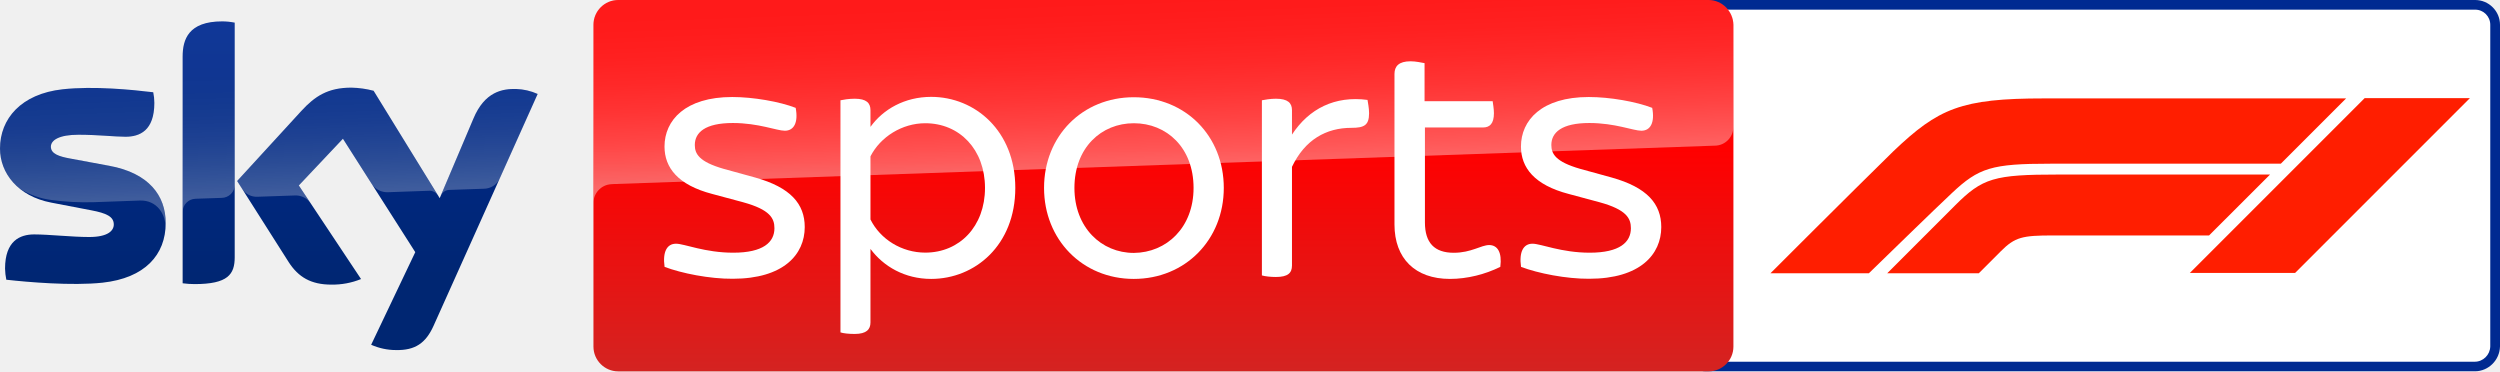
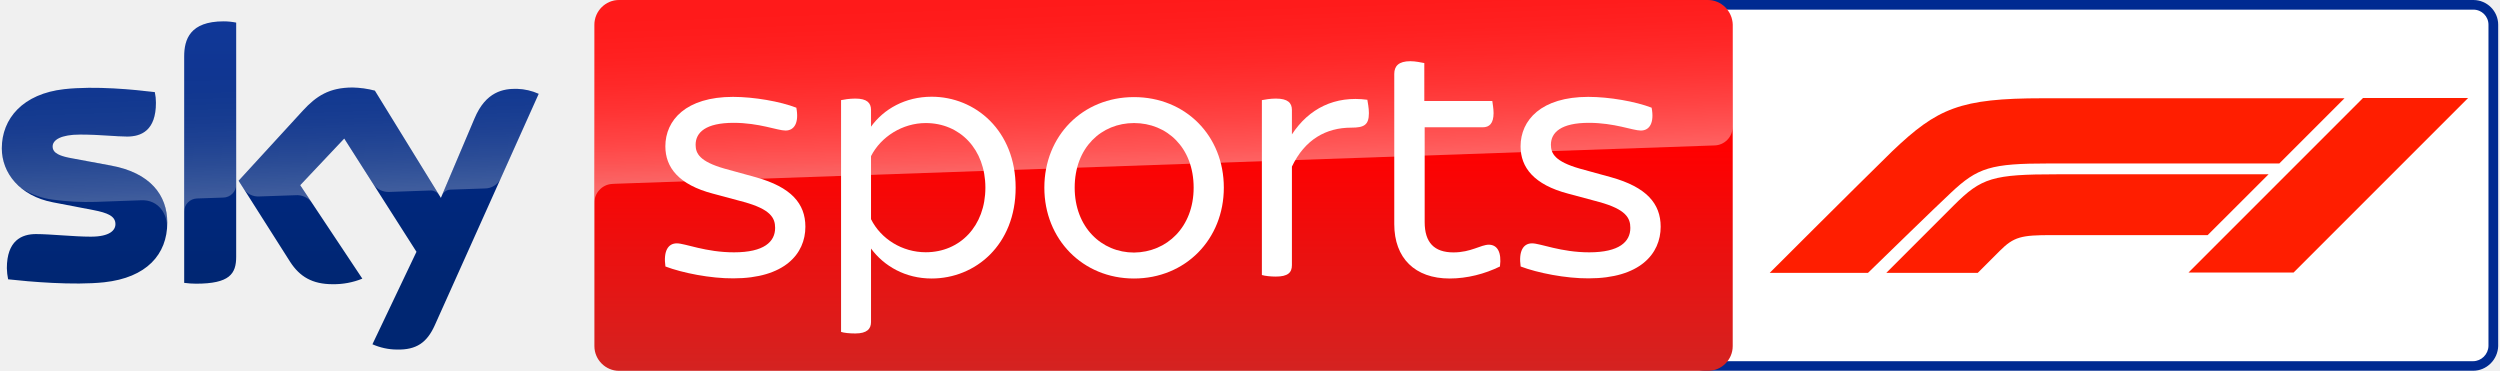
- <svg xmlns="http://www.w3.org/2000/svg" x="0px" y="0px" viewBox="0 0 3365.9 500" enable-background="new 0 0 3365.9 500" xml:space="preserve">
+ <svg xmlns="http://www.w3.org/2000/svg" x="0px" y="0px" viewBox="0 0 3365.9 500" enable-background="new 0 0 3365.9 500" xml:space="preserve" height="89" width="600">
  <g id="Sky_Sports_F1_PRIMARY_RGB">
    <g>
      <path id="Path_3_" fill="#FFFFFF" d="M3332.1,500H2296.7c-18.3,0-33.3-15-33.3-33.3V33.3c0-18.3,15-33.3,33.3-33.3h1035.8    c18.3,0,33.3,15,33.3,33.3v433.3C3365.4,485,3350.4,500,3332.1,500z" />
      <path id="Path_1_" fill="#002A91" d="M3332.5,13c11.2,0,20.3,9.1,20.3,20.3v433.2c-0.3,11.3-9.6,20.5-20.8,20.5H2296.7    c-11.2,0-20.3-9.1-20.3-20.3V33.3c0-11.2,9.1-20.3,20.3-20.3H3332.5 M3332.5,0H2296.7c-18.3,0-33.3,15-33.3,33.3v433.3    c0,18.3,15,33.3,33.3,33.3h1035.4c18.3,0,33.3-15,33.8-33.3V33.3C3365.9,15,3350.9,0,3332.5,0L3332.5,0z" />
    </g>
    <path id="XMLID_269_" fill="#FF1E00" d="M2627.9,260c-25.8,24.2-81.7,78.8-111.7,107.9h-132.5c0,0,106.2-106.2,165.4-164.2   c60.8-57.9,91.2-71.2,202.9-71.2h406.7l-87.9,87.9h-310.4C2681.7,220.4,2664.2,225.8,2627.9,260z M3056.3,235h-285   c-86.7,0-102.1,4.6-139.2,41.7c-35,35-91.2,91.2-91.2,91.2h123.3l29.6-29.6c19.2-19.2,29.2-21.3,70-21.3h210.4L3056.3,235z    M3090,367.5l235.4-235.4h-141.7l-235.4,235.4H3090z" />
    <g>
      <linearGradient id="Sky_Logo_1_" gradientUnits="userSpaceOnUse" x1="361.972" y1="275.194" x2="361.972" y2="-167.32" gradientTransform="matrix(1 0 0 -1 0 304)">
        <stop offset="0" style="stop-color:#002A91" />
        <stop offset="0.8" style="stop-color:#002672" />
      </linearGradient>
      <path id="Sky_Logo" fill="url(#Sky_Logo_1_)" d="M499.7,464.2c10.5,4.6,21.8,7.1,33.2,7.1c26.1,0.6,40.4-9.4,50.9-32.8l140.1-312    c-9.1-4.1-19-6.4-29-6.7c-18.1-0.4-42.3,3.3-57.6,40.1L592,266.8l-89-144.6c-9.8-2.6-19.9-4-30-4.2c-31.5,0-49,11.5-67.2,31.3    l-86.5,94.4l69.5,109.4c12.9,19.9,29.8,30.1,57.3,30.1c13.7,0.2,27.3-2.3,40-7.5l-83.8-126l59.4-62.9l97.4,152.7L499.7,464.2z     M316,346.3c0,23-9,36.2-54,36.2c-5.4,0-10.8-0.4-16.1-1.1V76.2c0-23.2,7.9-47.4,53.2-47.4c5.7,0,11.4,0.6,16.9,1.7V346.3z     M223.1,300.2c0,43-28.1,74.2-85.1,80.4c-41.3,4.4-101.1-0.8-129.5-4c-1-4.9-1.6-9.9-1.7-15c0-37.4,20.2-46,39.2-46    c19.8,0,50.9,3.5,74,3.5c25.5,0,33.2-8.6,33.2-16.9c0-10.7-10.2-15.2-30-19L69,272.8C24,264.2,0,233,0,200    c0-40.1,28.4-73.6,84.3-79.8c42.3-4.6,93.8,0.6,122,4c1,4.7,1.5,9.5,1.5,14.4c0,37.4-19.8,45.5-38.8,45.5    c-14.6,0-37.3-2.7-63.2-2.7c-26.3,0-37.3,7.3-37.3,16.1c0,9.4,10.4,13.2,26.9,16.1l51.7,9.6C200.2,232.9,223.1,263.2,223.1,300.2z    " />
      <linearGradient id="s25_1_" gradientUnits="userSpaceOnUse" x1="365.502" y1="40.699" x2="359.651" y2="208.229" gradientTransform="matrix(1 0 0 -1 0 304)">
        <stop offset="0" style="stop-color:#FFFFFF" />
        <stop offset="0.12" style="stop-color:#FFFFFF;stop-opacity:0.835" />
        <stop offset="0.269" style="stop-color:#FFFFFF;stop-opacity:0.658" />
        <stop offset="0.419" style="stop-color:#FFFFFF;stop-opacity:0.511" />
        <stop offset="0.568" style="stop-color:#FFFFFF;stop-opacity:0.397" />
        <stop offset="0.716" style="stop-color:#FFFFFF;stop-opacity:0.315" />
        <stop offset="0.86" style="stop-color:#FFFFFF;stop-opacity:0.266" />
        <stop offset="1" style="stop-color:#FFFFFF;stop-opacity:0.25" />
      </linearGradient>
      <path id="s25" opacity="0.25" fill="url(#s25_1_)" d="M724,126.5l-51.3,114.2    c-4,8.2-12.3,13.4-21.4,13.4l-46.8,1.6c-5.1,0.3-9.6,3.7-11.4,8.5v-0.1l44.2-104.2c15.4-36.8,39.6-40.5,57.6-40.1    C705,120.1,714.8,122.4,724,126.5z M589.6,263.1L503,122.2c-9.8-2.6-19.9-4-30-4.2c-31.5,0-49,11.5-67.2,31.3l-86.5,94.4l6.9,10.9    c4.5,6.8,12.3,10.7,20.5,10.3c4.1-0.1,45.9-1.6,49.3-1.7c8.5-0.7,16.7,3,21.8,9.8l0,0l-15.5-23.3l59.4-62.9l39.9,62.5l0,0    c4.9,6.2,12.5,9.7,20.4,9.5c2.1-0.1,54.3-1.9,56.7-2C583.1,256.9,587.3,259.3,589.6,263.1L589.6,263.1z M299.1,28.9    c-45.3,0-53.2,24.2-53.2,47.4v209c0-9.6,7.7-17.4,17.3-17.7l35.1-1.2c9.8,0,17.8-8,17.8-17.8l0,0v-218    C310.4,29.4,304.8,28.8,299.1,28.9z M147.2,223.1l-51.7-9.6c-16.5-2.9-26.9-6.7-26.9-16.1c0-8.8,11-16.1,37.3-16.1    c25.9,0,48.6,2.7,63.2,2.7c19,0,38.8-8.1,38.8-45.5c0-4.8-0.5-9.7-1.5-14.4c-28.2-3.5-79.7-8.6-122-4C28.4,126.3,0,159.9,0,199.9    c0.1,21.4,10.2,41.6,27.3,54.5c12.6,7.8,26.8,12.9,41.5,14.8c19.2,2.6,38.5,3.6,57.8,3c6.1-0.2,51.7-1.8,61.7-2.2    c23.1-0.8,35.7,18.9,34.4,38.7c0-0.3,0-0.5,0.1-0.8v-0.2c0.2-2.6,0.3-5.2,0.3-7.8C223.1,263.2,200.2,232.9,147.2,223.1z" />
      <linearGradient id="Plinth_1_" gradientUnits="userSpaceOnUse" x1="1321.571" y1="22.231" x2="1321.571" y2="41.462" gradientTransform="matrix(79.7983 0 0 26 -103892.75 -578)">
        <stop offset="0.4" style="stop-color:#FF0000" />
        <stop offset="1" style="stop-color:#D42321" />
      </linearGradient>
      <path id="Plinth_2_" fill="url(#Plinth_1_)" d="M2300.1,0H832.3C814,0,799,15,799,33.3v433.4c0,18.3,15,33.3,33.3,33.3h1468.2    c18.3,0,33.3-15,33.3-33.3V33.3C2333.4,15,2318.4,0,2300.1,0z" />
      <linearGradient id="p40_1_" gradientUnits="userSpaceOnUse" x1="1568.995" y1="74.039" x2="1560.296" y2="323.143" gradientTransform="matrix(1 0 0 -1 0 304)">
        <stop offset="0" style="stop-color:#FFFFFF" />
        <stop offset="0.12" style="stop-color:#FFFFFF;stop-opacity:0.835" />
        <stop offset="0.269" style="stop-color:#FFFFFF;stop-opacity:0.658" />
        <stop offset="0.419" style="stop-color:#FFFFFF;stop-opacity:0.511" />
        <stop offset="0.568" style="stop-color:#FFFFFF;stop-opacity:0.397" />
        <stop offset="0.716" style="stop-color:#FFFFFF;stop-opacity:0.315" />
        <stop offset="0.86" style="stop-color:#FFFFFF;stop-opacity:0.266" />
        <stop offset="1" style="stop-color:#FFFFFF;stop-opacity:0.25" />
      </linearGradient>
      <path id="p40" opacity="0.4" fill="url(#p40_1_)" d="M823,248c0,0,1.1-0.1,3.2-0.2    c98.6-3.5,1482.6-51.7,1482.6-51.7c13.9-0.1,25-11.5,24.9-25.3V33.3c0-18.4-14.9-33.3-33.3-33.3L832.3,0    C813.9,0,799,14.9,799,33.3V274C798.6,260.4,809.3,248.7,823,248z" />
      <g transform="translate(46.36667, 4.116667)">
        <path fill="#FFFFFF" d="M848.4,355.2c-2.9-20.4,3.3-31.2,15.4-31.2c11.2,0,38.8,12.1,77.1,12.1c40.4,0,55.4-14.2,55.4-32.9     c0-13.3-5.8-25-42.1-35L912.5,257c-46.2-12.1-64.2-35.4-64.2-63.8c0-35.4,27.9-66.7,91.2-66.7c28.3,0,63.8,6.2,85.4,14.6     c3.8,20-2.5,30.8-14.6,30.8c-10.8,0-35.4-10.4-70-10.4c-37.5,0-51.2,12.9-51.2,29.6c0,11.7,5.4,22.5,38.8,32.1l42.5,11.7     c47.5,13.3,66.7,35.4,66.7,66.7c0,36.7-28.3,69.6-97.1,69.6C909.2,371.4,871.3,363.9,848.4,355.2z" />
        <path fill="#FFFFFF" d="M1320.6,248.9c0,77.1-54.2,122.5-113.3,122.5c-35.4,0-64.2-16.7-81.7-40.4v99.1c0,9.2-5.4,15.4-21.2,15.4     c-7.9,0-15.4-0.8-19.2-2.1V130.9c3.8-0.8,11.2-2.1,19.2-2.1c15.8,0,21.2,5.8,21.2,15.4v22.5c17.1-23.8,46.2-40.4,81.7-40.4     C1266.4,126.3,1320.6,172.1,1320.6,248.9z M1279.8,248.9c0-51.7-34.2-87.1-80.4-87.1c-31.2,0-60.4,18.3-73.8,44.6v85     c13.3,26.7,42.1,44.6,73.8,44.6C1245.6,336,1279.8,300.6,1279.8,248.9z" />
        <path fill="#FFFFFF" d="M1359.3,248.9c0-70,51.7-122.1,120.8-122.1c69.6,0,121.2,52.1,121.2,122.1c0,69.6-51.7,122.5-121.2,122.5     C1411,371.4,1359.3,318.5,1359.3,248.9z M1560.6,248.9c0-54.2-36.2-87.1-80.4-87.1c-43.8,0-80,32.9-80,87.1     c0,53.3,36.2,87.5,80,87.5C1524.3,336,1560.6,302.2,1560.6,248.9z" />
        <path fill="#FFFFFF" d="M1796.9,148.4c0,16.2-6.7,19.6-23.8,19.6c-33.8,0-62.5,15.8-80,52.5v132.9c0,10-5.4,15.4-21.7,15.4     c-6.7,0-14.6-0.8-18.8-2.1V130.9c3.8-0.8,11.7-2.1,18.8-2.1c16.2,0,21.7,5.8,21.7,15.4v32.9c22.9-35,57.9-52.5,101.7-46.7     C1795.3,133.8,1796.9,141.3,1796.9,148.4z" />
        <path fill="#FFFFFF" d="M1973.6,355.2c-20.4,10-44.2,16.2-67.9,16.2c-46.7,0-74.6-27.5-74.6-73.3V95.5c0-10.4,5.8-17.1,21.7-17.1     c6.7,0,14.6,1.7,18.8,2.5v51.2h91.7c0.4,3.3,1.7,10.4,1.7,16.2c0,14.2-5.8,19.2-14.6,19.2h-78.3v127.9     c0,27.5,12.9,40.8,38.8,40.8c23.8,0,36.7-10.4,47.9-10.4C1969.9,326,1976.1,335.6,1973.6,355.2z" />
        <path fill="#FFFFFF" d="M2001.5,355.2c-2.9-20.4,3.3-31.2,15.4-31.2c11.3,0,38.8,12.1,77.1,12.1c40.4,0,55.4-14.2,55.4-32.9     c0-13.3-5.8-25-42.1-35l-41.7-11.2c-46.2-12.1-64.2-35.4-64.2-63.8c0-35.4,27.9-66.7,91.3-66.7c28.3,0,63.7,6.2,85.4,14.6     c3.8,20-2.5,30.8-14.6,30.8c-10.8,0-35.4-10.4-70-10.4c-37.5,0-51.2,12.9-51.2,29.6c0,11.7,5.4,22.5,38.8,32.1l42.5,11.7     c47.5,13.3,66.7,35.4,66.7,66.7c0,36.7-28.3,69.6-97.1,69.6C2062.4,371.4,2024.4,363.9,2001.5,355.2z" />
      </g>
    </g>
  </g>
</svg>
